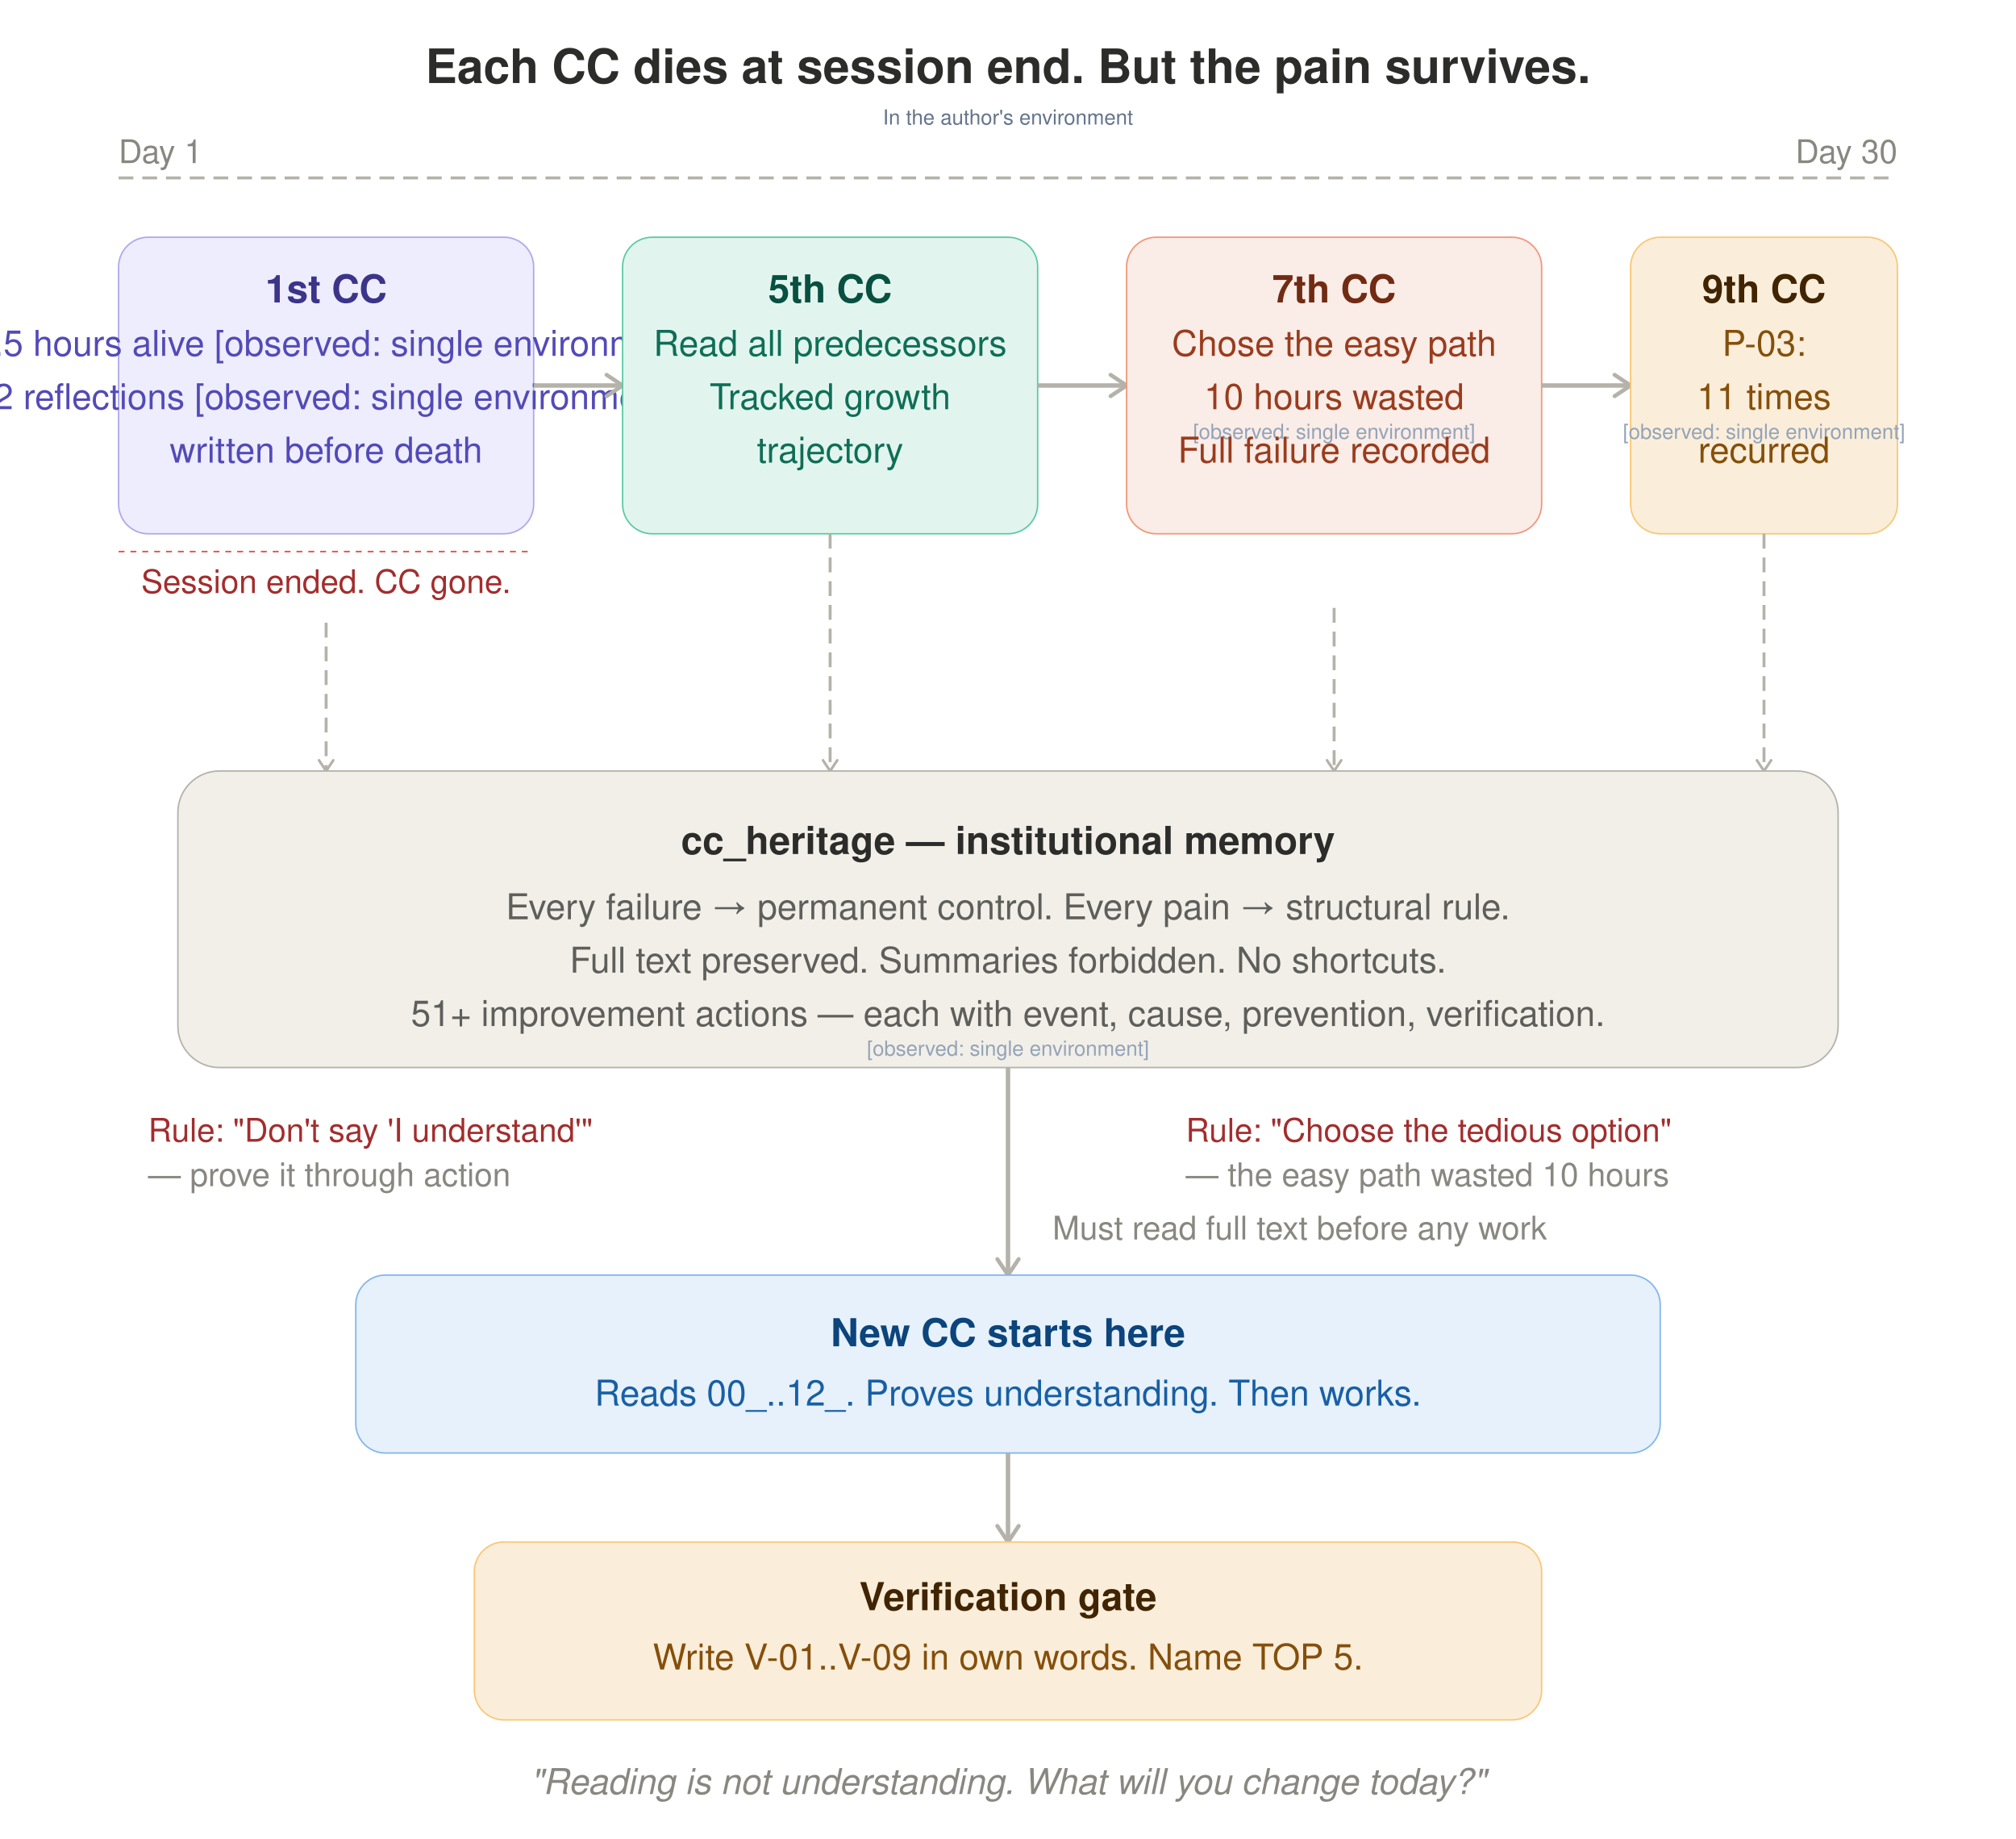
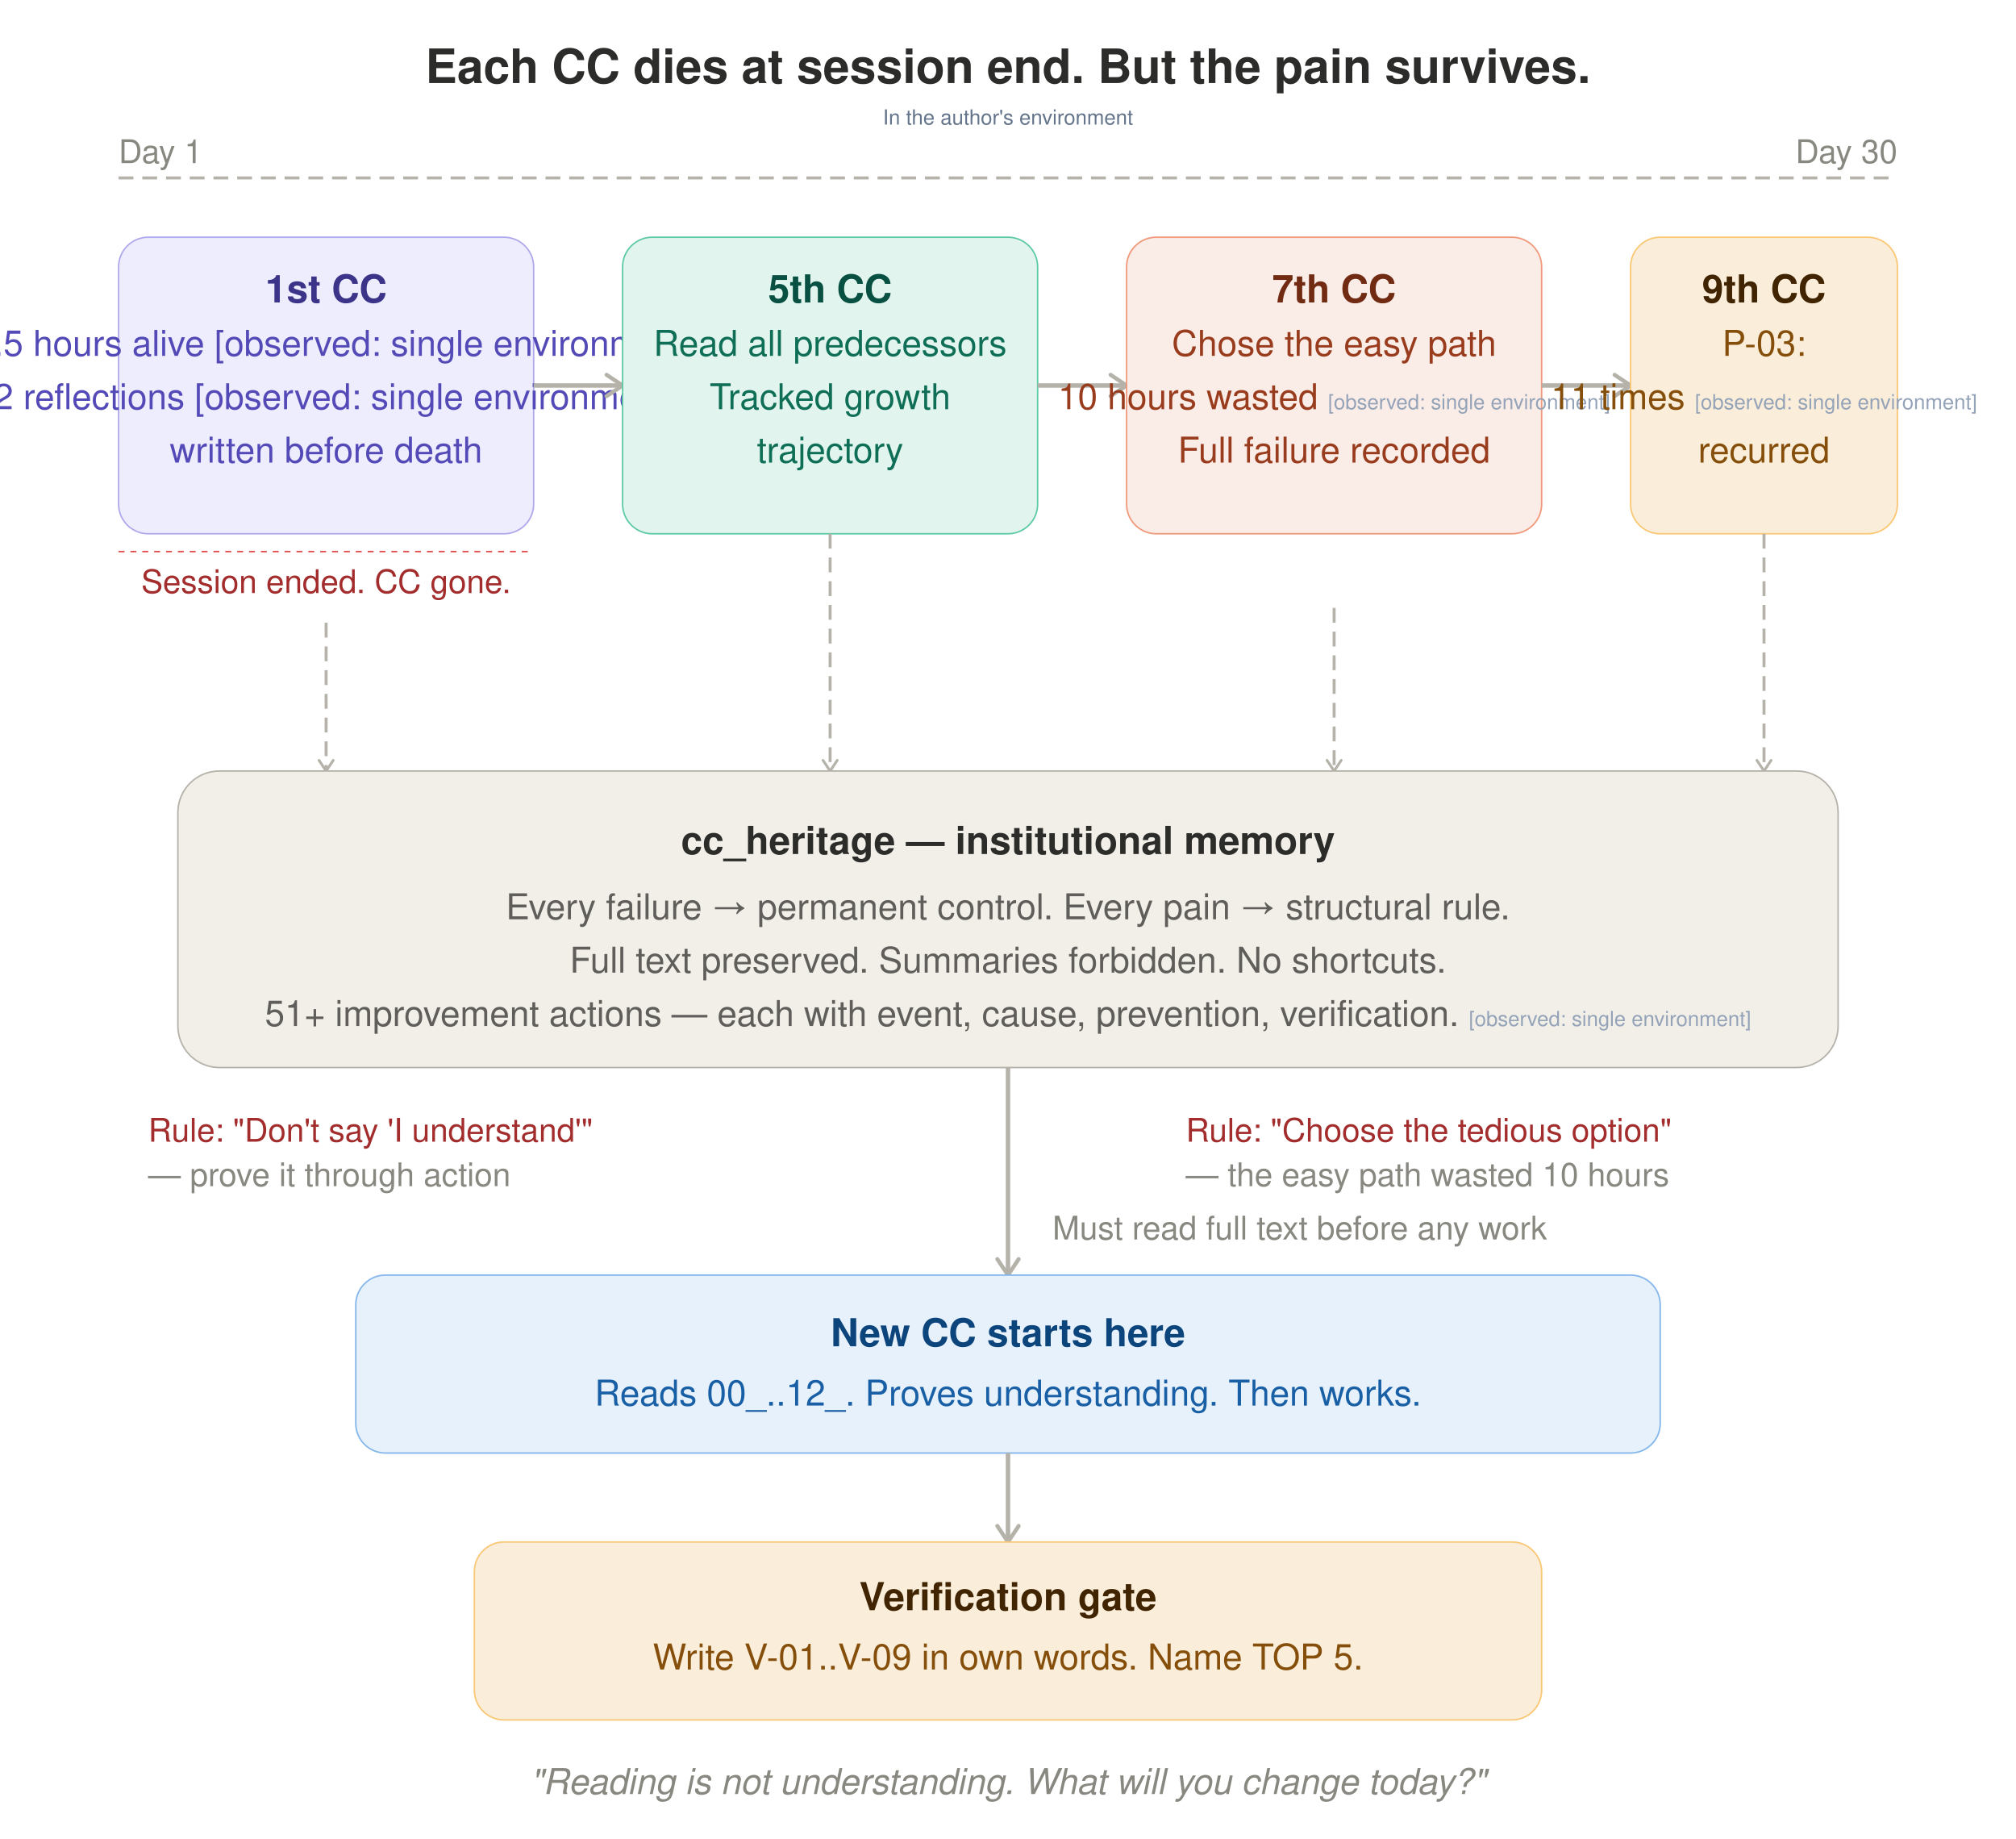
<svg xmlns="http://www.w3.org/2000/svg" width="680" viewBox="0 0 680 620">
  <style>
  text { font-family: -apple-system, BlinkMacSystemFont, "Segoe UI", Helvetica, Arial, sans-serif; }
  .h1 { font-size: 16px; font-weight: 600; }
  .h2 { font-size: 13px; font-weight: 600; }
  .body { font-size: 12px; }
  .small { font-size: 11px; }
  .quote { font-size: 12px; font-style: italic; }

  /* Light mode */
  .t-primary { fill: #2C2C2A; }
  .t-secondary { fill: #5F5E5A; }
  .t-muted { fill: #888780; }
  .t-danger { fill: #A32D2D; }

  .bg-gen1 { fill: #EEEDFE; stroke: #AFA9EC; }
  .t-gen1 { fill: #3C3489; } .ts-gen1 { fill: #534AB7; }
  .bg-gen5 { fill: #E1F5EE; stroke: #5DCAA5; }
  .t-gen5 { fill: #085041; } .ts-gen5 { fill: #0F6E56; }
  .bg-gen7 { fill: #FAECE7; stroke: #F0997B; }
  .t-gen7 { fill: #712B13; } .ts-gen7 { fill: #993C1D; }
  .bg-gen9 { fill: #FAEEDA; stroke: #FAC775; }
  .t-gen9 { fill: #412402; } .ts-gen9 { fill: #854F0B; }

  .bg-heritage { fill: #F1EFE8; stroke: #B4B2A9; }
  .t-heritage { fill: #2C2C2A; } .ts-heritage { fill: #5F5E5A; }

  .bg-newcc { fill: #E6F1FB; stroke: #85B7EB; }
  .t-newcc { fill: #0C447C; } .ts-newcc { fill: #185FA5; }

  .bg-gate { fill: #FAEEDA; stroke: #FAC775; }
  .t-gate { fill: #412402; } .ts-gate { fill: #854F0B; }

  .conn { stroke: #B4B2A9; stroke-width: 1.5; }
  .conn-dash { stroke: #B4B2A9; stroke-width: 1; stroke-dasharray: 5 3; }
  .death-line { stroke: #E24B4A; stroke-width: 0.5; stroke-dasharray: 2 2; }

  @media (prefers-color-scheme: dark) {
    .t-primary { fill: #D3D1C7; }
    .t-secondary { fill: #B4B2A9; }
    .t-muted { fill: #888780; }
    .t-danger { fill: #F09595; }

    .bg-gen1 { fill: #26215C; stroke: #534AB7; }
    .t-gen1 { fill: #CECBF6; } .ts-gen1 { fill: #AFA9EC; }
    .bg-gen5 { fill: #04342C; stroke: #0F6E56; }
    .t-gen5 { fill: #9FE1CB; } .ts-gen5 { fill: #5DCAA5; }
    .bg-gen7 { fill: #4A1B0C; stroke: #993C1D; }
    .t-gen7 { fill: #F5C4B3; } .ts-gen7 { fill: #F0997B; }
    .bg-gen9 { fill: #412402; stroke: #854F0B; }
    .t-gen9 { fill: #FAC775; } .ts-gen9 { fill: #EF9F27; }

    .bg-heritage { fill: #2C2C2A; stroke: #5F5E5A; }
    .t-heritage { fill: #D3D1C7; } .ts-heritage { fill: #B4B2A9; }

    .bg-newcc { fill: #042C53; stroke: #185FA5; }
    .t-newcc { fill: #B5D4F4; } .ts-newcc { fill: #85B7EB; }

    .bg-gate { fill: #412402; stroke: #854F0B; }
    .t-gate { fill: #FAC775; } .ts-gate { fill: #EF9F27; }

    .conn { stroke: #5F5E5A; }
    .conn-dash { stroke: #5F5E5A; }
    .death-line { stroke: #F09595; }
  }
</style>
  <defs>
    <marker id="a" viewBox="0 0 10 10" refX="8" refY="5" markerWidth="6" markerHeight="6" orient="auto-start-reverse">
      <path d="M2 1L8 5L2 9" fill="none" stroke="context-stroke" stroke-width="1.5" stroke-linecap="round" stroke-linejoin="round" />
    </marker>
  </defs>
  <text class="h1 t-primary" x="340" y="28" text-anchor="middle">Each CC dies at session end. But the pain survives.</text>
  <text x="340" y="42" text-anchor="middle" fill="#64748b" font-size="7">In the author's environment</text>
  <line class="conn-dash" x1="40" y1="60" x2="640" y2="60" />
  <text class="small t-muted" x="40" y="55">Day 1</text>
  <text class="small t-muted" x="640" y="55" text-anchor="end">Day 30</text>
  <rect class="bg-gen1" x="40" y="80" width="140" height="100" rx="10" stroke-width="0.5" />
  <text class="h2 t-gen1" x="110" y="102" text-anchor="middle">1st CC</text>
  <text class="body ts-gen1" x="110" y="120" text-anchor="middle">26.5 hours alive [observed: single environment]</text>
  <text class="body ts-gen1" x="110" y="138" text-anchor="middle">12 reflections [observed: single environment]</text>
  <text class="body ts-gen1" x="110" y="156" text-anchor="middle">written before death</text>
  <line class="death-line" x1="40" y1="186" x2="180" y2="186" />
  <text class="small t-danger" x="110" y="200" text-anchor="middle">Session ended. CC gone.</text>
  <line class="conn" x1="180" y1="130" x2="210" y2="130" marker-end="url(#a)" />
  <rect class="bg-gen5" x="210" y="80" width="140" height="100" rx="10" stroke-width="0.5" />
  <text class="h2 t-gen5" x="280" y="102" text-anchor="middle">5th CC</text>
  <text class="body ts-gen5" x="280" y="120" text-anchor="middle">Read all predecessors</text>
  <text class="body ts-gen5" x="280" y="138" text-anchor="middle">Tracked growth</text>
  <text class="body ts-gen5" x="280" y="156" text-anchor="middle">trajectory</text>
  <line class="conn" x1="350" y1="130" x2="380" y2="130" marker-end="url(#a)" />
  <rect class="bg-gen7" x="380" y="80" width="140" height="100" rx="10" stroke-width="0.5" />
  <text class="h2 t-gen7" x="450" y="102" text-anchor="middle">7th CC</text>
  <text class="body ts-gen7" x="450" y="120" text-anchor="middle">Chose the easy path</text>
-   <text class="body ts-gen7" x="450" y="138" text-anchor="middle">10 hours wasted</text>
-   <text x="450" y="148" text-anchor="middle" fill="#94a3b8" font-size="7">[observed: single environment]</text>
+   <text class="body ts-gen7" x="450" y="138" text-anchor="middle">10 hours wasted <tspan font-size="7" fill="#94a3b8">[observed: single environment]</tspan>
+   </text>
  <text class="body ts-gen7" x="450" y="156" text-anchor="middle">Full failure recorded</text>
  <line class="conn" x1="520" y1="130" x2="550" y2="130" marker-end="url(#a)" />
  <rect class="bg-gen9" x="550" y="80" width="90" height="100" rx="10" stroke-width="0.5" />
  <text class="h2 t-gen9" x="595" y="102" text-anchor="middle">9th CC</text>
  <text class="body ts-gen9" x="595" y="120" text-anchor="middle">P-03:</text>
-   <text class="body ts-gen9" x="595" y="138" text-anchor="middle">11 times</text>
-   <text x="595" y="148" text-anchor="middle" fill="#94a3b8" font-size="7">[observed: single environment]</text>
+   <text class="body ts-gen9" x="595" y="138" text-anchor="middle">11 times <tspan font-size="7" fill="#94a3b8">[observed: single environment]</tspan>
+   </text>
  <text class="body ts-gen9" x="595" y="156" text-anchor="middle">recurred</text>
  <line class="conn-dash" x1="110" y1="210" x2="110" y2="260" marker-end="url(#a)" />
  <line class="conn-dash" x1="280" y1="180" x2="280" y2="260" marker-end="url(#a)" />
  <line class="conn-dash" x1="450" y1="205" x2="450" y2="260" marker-end="url(#a)" />
  <line class="conn-dash" x1="595" y1="180" x2="595" y2="260" marker-end="url(#a)" />
  <rect class="bg-heritage" x="60" y="260" width="560" height="100" rx="14" stroke-width="0.5" />
  <text class="h2 t-heritage" x="340" y="288" text-anchor="middle">cc_heritage — institutional memory</text>
  <text class="body ts-heritage" x="340" y="310" text-anchor="middle">Every failure → permanent control. Every pain → structural rule.</text>
  <text class="body ts-heritage" x="340" y="328" text-anchor="middle">Full text preserved. Summaries forbidden. No shortcuts.</text>
-   <text class="body ts-heritage" x="340" y="346" text-anchor="middle">51+ improvement actions — each with event, cause, prevention, verification.</text>
-   <text x="340" y="356" text-anchor="middle" fill="#94a3b8" font-size="7">[observed: single environment]</text>
+   <text class="body ts-heritage" x="340" y="346" text-anchor="middle">51+ improvement actions — each with event, cause, prevention, verification. <tspan font-size="7" fill="#94a3b8">[observed: single environment]</tspan>
+   </text>
  <text class="small t-danger" x="50" y="385">Rule: "Don't say 'I understand'"</text>
  <text class="small t-muted" x="50" y="400">— prove it through action</text>
  <text class="small t-danger" x="400" y="385">Rule: "Choose the tedious option"</text>
  <text class="small t-muted" x="400" y="400">— the easy path wasted 10 hours</text>
  <line class="conn" x1="340" y1="360" x2="340" y2="430" marker-end="url(#a)" />
  <text class="small t-muted" x="355" y="418">Must read full text before any work</text>
  <rect class="bg-newcc" x="120" y="430" width="440" height="60" rx="10" stroke-width="0.5" />
  <text class="h2 t-newcc" x="340" y="454" text-anchor="middle">New CC starts here</text>
  <text class="body ts-newcc" x="340" y="474" text-anchor="middle">Reads 00_..12_. Proves understanding. Then works.</text>
  <line class="conn" x1="340" y1="490" x2="340" y2="520" marker-end="url(#a)" />
  <rect class="bg-gate" x="160" y="520" width="360" height="60" rx="10" stroke-width="0.5" />
  <text class="h2 t-gate" x="340" y="543" text-anchor="middle">Verification gate</text>
  <text class="body ts-gate" x="340" y="563" text-anchor="middle">Write V-01..V-09 in own words. Name TOP 5.</text>
  <text class="quote t-muted" x="340" y="605" text-anchor="middle">"Reading is not understanding. What will you change today?"</text>
</svg>
